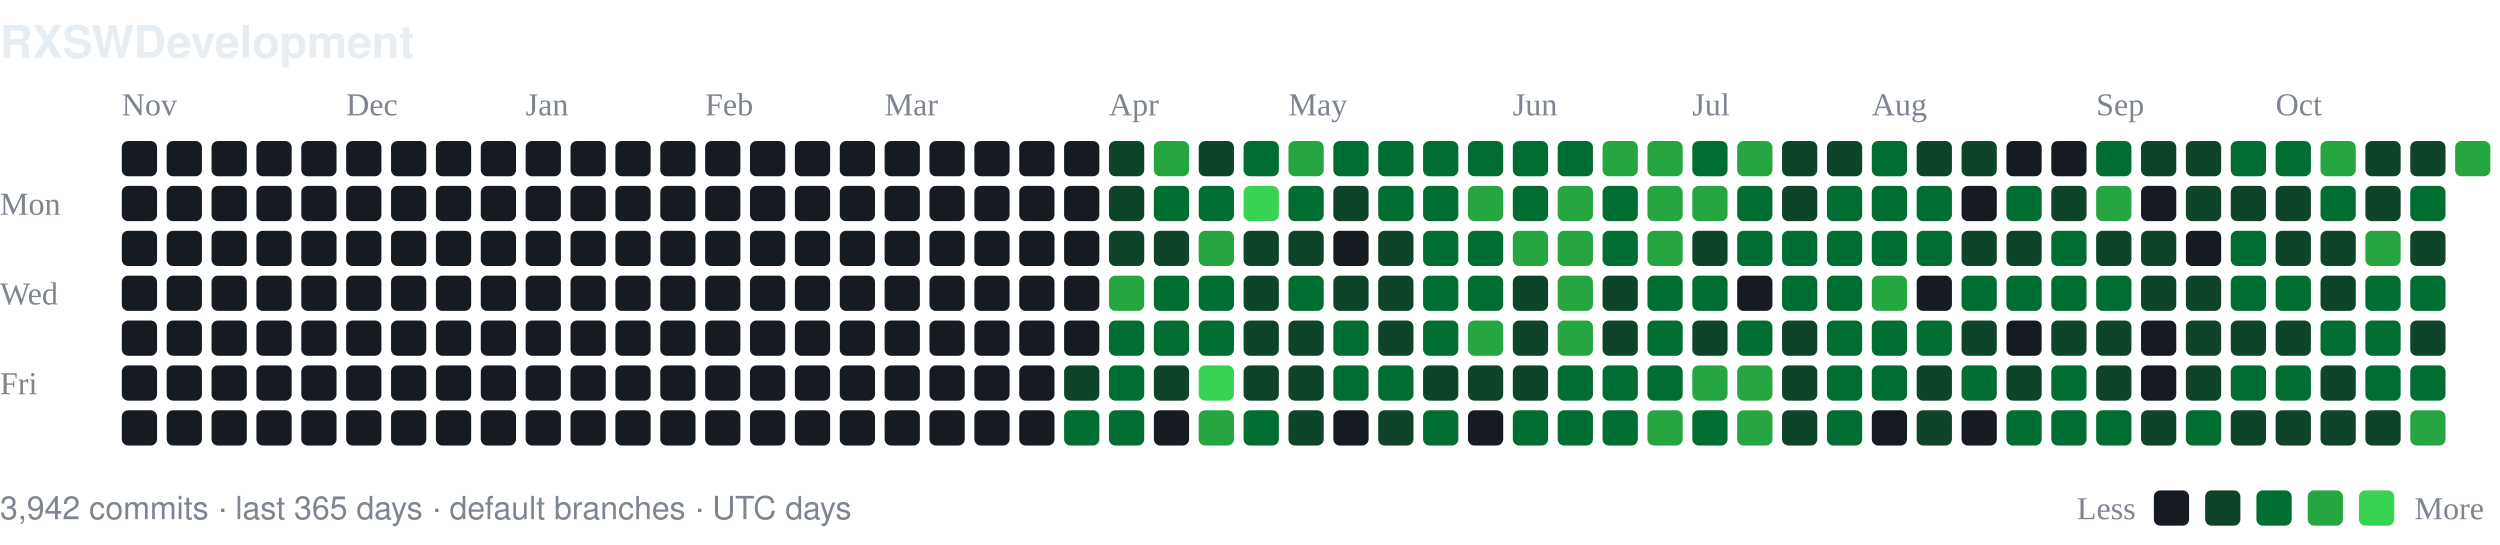
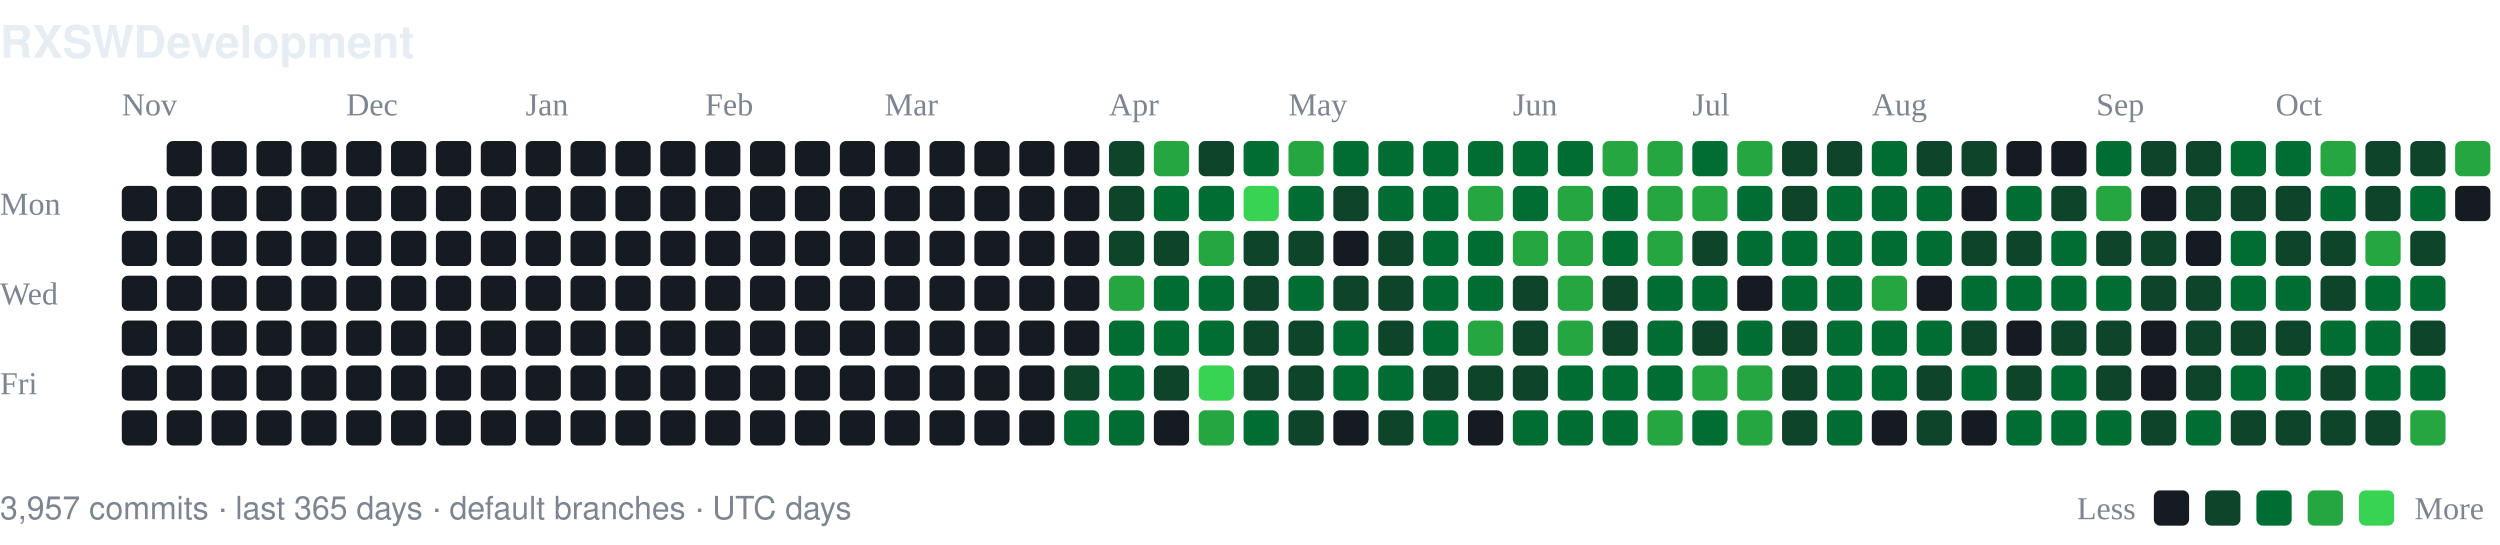
<svg xmlns="http://www.w3.org/2000/svg" width="780" height="170" viewBox="0 0 780 170" role="img">
  <text x="0" y="18" font-size="14" font-weight="600" fill="#e6edf3" font-family="ui-sans-serif,-apple-system,Segoe UI,Helvetica,Arial,sans-serif">RXSWDevelopment</text>
  <text x="0" y="67" font-size="10" fill="#7d8590">Mon</text>
  <text x="0" y="95" font-size="10" fill="#7d8590">Wed</text>
  <text x="0" y="123" font-size="10" fill="#7d8590">Fri</text>
  <text x="38" y="36" font-size="10" fill="#7d8590">Nov</text>
-   <rect x="38" y="44" width="11" height="11" rx="2" fill="#161b22" />
  <rect x="38" y="58" width="11" height="11" rx="2" fill="#161b22" />
  <rect x="38" y="72" width="11" height="11" rx="2" fill="#161b22" />
  <rect x="38" y="86" width="11" height="11" rx="2" fill="#161b22" />
  <rect x="38" y="100" width="11" height="11" rx="2" fill="#161b22" />
  <rect x="38" y="114" width="11" height="11" rx="2" fill="#161b22" />
  <rect x="38" y="128" width="11" height="11" rx="2" fill="#161b22" />
  <rect x="52" y="44" width="11" height="11" rx="2" fill="#161b22" />
  <rect x="52" y="58" width="11" height="11" rx="2" fill="#161b22" />
  <rect x="52" y="72" width="11" height="11" rx="2" fill="#161b22" />
  <rect x="52" y="86" width="11" height="11" rx="2" fill="#161b22" />
  <rect x="52" y="100" width="11" height="11" rx="2" fill="#161b22" />
  <rect x="52" y="114" width="11" height="11" rx="2" fill="#161b22" />
  <rect x="52" y="128" width="11" height="11" rx="2" fill="#161b22" />
  <rect x="66" y="44" width="11" height="11" rx="2" fill="#161b22" />
  <rect x="66" y="58" width="11" height="11" rx="2" fill="#161b22" />
  <rect x="66" y="72" width="11" height="11" rx="2" fill="#161b22" />
  <rect x="66" y="86" width="11" height="11" rx="2" fill="#161b22" />
  <rect x="66" y="100" width="11" height="11" rx="2" fill="#161b22" />
  <rect x="66" y="114" width="11" height="11" rx="2" fill="#161b22" />
  <rect x="66" y="128" width="11" height="11" rx="2" fill="#161b22" />
  <rect x="80" y="44" width="11" height="11" rx="2" fill="#161b22" />
  <rect x="80" y="58" width="11" height="11" rx="2" fill="#161b22" />
  <rect x="80" y="72" width="11" height="11" rx="2" fill="#161b22" />
  <rect x="80" y="86" width="11" height="11" rx="2" fill="#161b22" />
  <rect x="80" y="100" width="11" height="11" rx="2" fill="#161b22" />
  <rect x="80" y="114" width="11" height="11" rx="2" fill="#161b22" />
  <rect x="80" y="128" width="11" height="11" rx="2" fill="#161b22" />
  <rect x="94" y="44" width="11" height="11" rx="2" fill="#161b22" />
  <rect x="94" y="58" width="11" height="11" rx="2" fill="#161b22" />
  <rect x="94" y="72" width="11" height="11" rx="2" fill="#161b22" />
  <rect x="94" y="86" width="11" height="11" rx="2" fill="#161b22" />
  <rect x="94" y="100" width="11" height="11" rx="2" fill="#161b22" />
  <rect x="94" y="114" width="11" height="11" rx="2" fill="#161b22" />
  <rect x="94" y="128" width="11" height="11" rx="2" fill="#161b22" />
  <text x="108" y="36" font-size="10" fill="#7d8590">Dec</text>
  <rect x="108" y="44" width="11" height="11" rx="2" fill="#161b22" />
  <rect x="108" y="58" width="11" height="11" rx="2" fill="#161b22" />
  <rect x="108" y="72" width="11" height="11" rx="2" fill="#161b22" />
  <rect x="108" y="86" width="11" height="11" rx="2" fill="#161b22" />
  <rect x="108" y="100" width="11" height="11" rx="2" fill="#161b22" />
  <rect x="108" y="114" width="11" height="11" rx="2" fill="#161b22" />
  <rect x="108" y="128" width="11" height="11" rx="2" fill="#161b22" />
  <rect x="122" y="44" width="11" height="11" rx="2" fill="#161b22" />
  <rect x="122" y="58" width="11" height="11" rx="2" fill="#161b22" />
  <rect x="122" y="72" width="11" height="11" rx="2" fill="#161b22" />
  <rect x="122" y="86" width="11" height="11" rx="2" fill="#161b22" />
  <rect x="122" y="100" width="11" height="11" rx="2" fill="#161b22" />
  <rect x="122" y="114" width="11" height="11" rx="2" fill="#161b22" />
  <rect x="122" y="128" width="11" height="11" rx="2" fill="#161b22" />
  <rect x="136" y="44" width="11" height="11" rx="2" fill="#161b22" />
  <rect x="136" y="58" width="11" height="11" rx="2" fill="#161b22" />
  <rect x="136" y="72" width="11" height="11" rx="2" fill="#161b22" />
  <rect x="136" y="86" width="11" height="11" rx="2" fill="#161b22" />
  <rect x="136" y="100" width="11" height="11" rx="2" fill="#161b22" />
  <rect x="136" y="114" width="11" height="11" rx="2" fill="#161b22" />
  <rect x="136" y="128" width="11" height="11" rx="2" fill="#161b22" />
  <rect x="150" y="44" width="11" height="11" rx="2" fill="#161b22" />
  <rect x="150" y="58" width="11" height="11" rx="2" fill="#161b22" />
  <rect x="150" y="72" width="11" height="11" rx="2" fill="#161b22" />
  <rect x="150" y="86" width="11" height="11" rx="2" fill="#161b22" />
  <rect x="150" y="100" width="11" height="11" rx="2" fill="#161b22" />
  <rect x="150" y="114" width="11" height="11" rx="2" fill="#161b22" />
  <rect x="150" y="128" width="11" height="11" rx="2" fill="#161b22" />
  <text x="164" y="36" font-size="10" fill="#7d8590">Jan</text>
  <rect x="164" y="44" width="11" height="11" rx="2" fill="#161b22" />
  <rect x="164" y="58" width="11" height="11" rx="2" fill="#161b22" />
  <rect x="164" y="72" width="11" height="11" rx="2" fill="#161b22" />
  <rect x="164" y="86" width="11" height="11" rx="2" fill="#161b22" />
  <rect x="164" y="100" width="11" height="11" rx="2" fill="#161b22" />
  <rect x="164" y="114" width="11" height="11" rx="2" fill="#161b22" />
  <rect x="164" y="128" width="11" height="11" rx="2" fill="#161b22" />
  <rect x="178" y="44" width="11" height="11" rx="2" fill="#161b22" />
  <rect x="178" y="58" width="11" height="11" rx="2" fill="#161b22" />
  <rect x="178" y="72" width="11" height="11" rx="2" fill="#161b22" />
  <rect x="178" y="86" width="11" height="11" rx="2" fill="#161b22" />
  <rect x="178" y="100" width="11" height="11" rx="2" fill="#161b22" />
  <rect x="178" y="114" width="11" height="11" rx="2" fill="#161b22" />
  <rect x="178" y="128" width="11" height="11" rx="2" fill="#161b22" />
  <rect x="192" y="44" width="11" height="11" rx="2" fill="#161b22" />
  <rect x="192" y="58" width="11" height="11" rx="2" fill="#161b22" />
  <rect x="192" y="72" width="11" height="11" rx="2" fill="#161b22" />
  <rect x="192" y="86" width="11" height="11" rx="2" fill="#161b22" />
  <rect x="192" y="100" width="11" height="11" rx="2" fill="#161b22" />
  <rect x="192" y="114" width="11" height="11" rx="2" fill="#161b22" />
  <rect x="192" y="128" width="11" height="11" rx="2" fill="#161b22" />
  <rect x="206" y="44" width="11" height="11" rx="2" fill="#161b22" />
  <rect x="206" y="58" width="11" height="11" rx="2" fill="#161b22" />
  <rect x="206" y="72" width="11" height="11" rx="2" fill="#161b22" />
  <rect x="206" y="86" width="11" height="11" rx="2" fill="#161b22" />
  <rect x="206" y="100" width="11" height="11" rx="2" fill="#161b22" />
  <rect x="206" y="114" width="11" height="11" rx="2" fill="#161b22" />
  <rect x="206" y="128" width="11" height="11" rx="2" fill="#161b22" />
  <text x="220" y="36" font-size="10" fill="#7d8590">Feb</text>
  <rect x="220" y="44" width="11" height="11" rx="2" fill="#161b22" />
  <rect x="220" y="58" width="11" height="11" rx="2" fill="#161b22" />
  <rect x="220" y="72" width="11" height="11" rx="2" fill="#161b22" />
  <rect x="220" y="86" width="11" height="11" rx="2" fill="#161b22" />
  <rect x="220" y="100" width="11" height="11" rx="2" fill="#161b22" />
  <rect x="220" y="114" width="11" height="11" rx="2" fill="#161b22" />
  <rect x="220" y="128" width="11" height="11" rx="2" fill="#161b22" />
  <rect x="234" y="44" width="11" height="11" rx="2" fill="#161b22" />
  <rect x="234" y="58" width="11" height="11" rx="2" fill="#161b22" />
  <rect x="234" y="72" width="11" height="11" rx="2" fill="#161b22" />
  <rect x="234" y="86" width="11" height="11" rx="2" fill="#161b22" />
  <rect x="234" y="100" width="11" height="11" rx="2" fill="#161b22" />
  <rect x="234" y="114" width="11" height="11" rx="2" fill="#161b22" />
  <rect x="234" y="128" width="11" height="11" rx="2" fill="#161b22" />
  <rect x="248" y="44" width="11" height="11" rx="2" fill="#161b22" />
  <rect x="248" y="58" width="11" height="11" rx="2" fill="#161b22" />
  <rect x="248" y="72" width="11" height="11" rx="2" fill="#161b22" />
  <rect x="248" y="86" width="11" height="11" rx="2" fill="#161b22" />
  <rect x="248" y="100" width="11" height="11" rx="2" fill="#161b22" />
  <rect x="248" y="114" width="11" height="11" rx="2" fill="#161b22" />
  <rect x="248" y="128" width="11" height="11" rx="2" fill="#161b22" />
  <rect x="262" y="44" width="11" height="11" rx="2" fill="#161b22" />
  <rect x="262" y="58" width="11" height="11" rx="2" fill="#161b22" />
  <rect x="262" y="72" width="11" height="11" rx="2" fill="#161b22" />
  <rect x="262" y="86" width="11" height="11" rx="2" fill="#161b22" />
  <rect x="262" y="100" width="11" height="11" rx="2" fill="#161b22" />
  <rect x="262" y="114" width="11" height="11" rx="2" fill="#161b22" />
  <rect x="262" y="128" width="11" height="11" rx="2" fill="#161b22" />
  <text x="276" y="36" font-size="10" fill="#7d8590">Mar</text>
  <rect x="276" y="44" width="11" height="11" rx="2" fill="#161b22" />
  <rect x="276" y="58" width="11" height="11" rx="2" fill="#161b22" />
  <rect x="276" y="72" width="11" height="11" rx="2" fill="#161b22" />
  <rect x="276" y="86" width="11" height="11" rx="2" fill="#161b22" />
  <rect x="276" y="100" width="11" height="11" rx="2" fill="#161b22" />
  <rect x="276" y="114" width="11" height="11" rx="2" fill="#161b22" />
  <rect x="276" y="128" width="11" height="11" rx="2" fill="#161b22" />
  <rect x="290" y="44" width="11" height="11" rx="2" fill="#161b22" />
  <rect x="290" y="58" width="11" height="11" rx="2" fill="#161b22" />
  <rect x="290" y="72" width="11" height="11" rx="2" fill="#161b22" />
  <rect x="290" y="86" width="11" height="11" rx="2" fill="#161b22" />
  <rect x="290" y="100" width="11" height="11" rx="2" fill="#161b22" />
  <rect x="290" y="114" width="11" height="11" rx="2" fill="#161b22" />
  <rect x="290" y="128" width="11" height="11" rx="2" fill="#161b22" />
  <rect x="304" y="44" width="11" height="11" rx="2" fill="#161b22" />
  <rect x="304" y="58" width="11" height="11" rx="2" fill="#161b22" />
  <rect x="304" y="72" width="11" height="11" rx="2" fill="#161b22" />
  <rect x="304" y="86" width="11" height="11" rx="2" fill="#161b22" />
  <rect x="304" y="100" width="11" height="11" rx="2" fill="#161b22" />
  <rect x="304" y="114" width="11" height="11" rx="2" fill="#161b22" />
  <rect x="304" y="128" width="11" height="11" rx="2" fill="#161b22" />
  <rect x="318" y="44" width="11" height="11" rx="2" fill="#161b22" />
  <rect x="318" y="58" width="11" height="11" rx="2" fill="#161b22" />
  <rect x="318" y="72" width="11" height="11" rx="2" fill="#161b22" />
  <rect x="318" y="86" width="11" height="11" rx="2" fill="#161b22" />
  <rect x="318" y="100" width="11" height="11" rx="2" fill="#161b22" />
  <rect x="318" y="114" width="11" height="11" rx="2" fill="#161b22" />
  <rect x="318" y="128" width="11" height="11" rx="2" fill="#161b22" />
  <rect x="332" y="44" width="11" height="11" rx="2" fill="#161b22" />
  <rect x="332" y="58" width="11" height="11" rx="2" fill="#161b22" />
  <rect x="332" y="72" width="11" height="11" rx="2" fill="#161b22" />
  <rect x="332" y="86" width="11" height="11" rx="2" fill="#161b22" />
  <rect x="332" y="100" width="11" height="11" rx="2" fill="#161b22" />
  <rect x="332" y="114" width="11" height="11" rx="2" fill="#0e4429" />
  <rect x="332" y="128" width="11" height="11" rx="2" fill="#006d32" />
  <text x="346" y="36" font-size="10" fill="#7d8590">Apr</text>
  <rect x="346" y="44" width="11" height="11" rx="2" fill="#0e4429" />
  <rect x="346" y="58" width="11" height="11" rx="2" fill="#0e4429" />
  <rect x="346" y="72" width="11" height="11" rx="2" fill="#0e4429" />
  <rect x="346" y="86" width="11" height="11" rx="2" fill="#26a641" />
  <rect x="346" y="100" width="11" height="11" rx="2" fill="#006d32" />
  <rect x="346" y="114" width="11" height="11" rx="2" fill="#006d32" />
  <rect x="346" y="128" width="11" height="11" rx="2" fill="#006d32" />
  <rect x="360" y="44" width="11" height="11" rx="2" fill="#26a641" />
  <rect x="360" y="58" width="11" height="11" rx="2" fill="#006d32" />
  <rect x="360" y="72" width="11" height="11" rx="2" fill="#0e4429" />
  <rect x="360" y="86" width="11" height="11" rx="2" fill="#006d32" />
  <rect x="360" y="100" width="11" height="11" rx="2" fill="#006d32" />
  <rect x="360" y="114" width="11" height="11" rx="2" fill="#0e4429" />
  <rect x="360" y="128" width="11" height="11" rx="2" fill="#161b22" />
  <rect x="374" y="44" width="11" height="11" rx="2" fill="#0e4429" />
  <rect x="374" y="58" width="11" height="11" rx="2" fill="#006d32" />
  <rect x="374" y="72" width="11" height="11" rx="2" fill="#26a641" />
  <rect x="374" y="86" width="11" height="11" rx="2" fill="#006d32" />
  <rect x="374" y="100" width="11" height="11" rx="2" fill="#006d32" />
  <rect x="374" y="114" width="11" height="11" rx="2" fill="#39d353" />
  <rect x="374" y="128" width="11" height="11" rx="2" fill="#26a641" />
  <rect x="388" y="44" width="11" height="11" rx="2" fill="#006d32" />
  <rect x="388" y="58" width="11" height="11" rx="2" fill="#39d353" />
  <rect x="388" y="72" width="11" height="11" rx="2" fill="#0e4429" />
  <rect x="388" y="86" width="11" height="11" rx="2" fill="#0e4429" />
  <rect x="388" y="100" width="11" height="11" rx="2" fill="#0e4429" />
  <rect x="388" y="114" width="11" height="11" rx="2" fill="#0e4429" />
  <rect x="388" y="128" width="11" height="11" rx="2" fill="#006d32" />
  <text x="402" y="36" font-size="10" fill="#7d8590">May</text>
  <rect x="402" y="44" width="11" height="11" rx="2" fill="#26a641" />
  <rect x="402" y="58" width="11" height="11" rx="2" fill="#006d32" />
  <rect x="402" y="72" width="11" height="11" rx="2" fill="#0e4429" />
  <rect x="402" y="86" width="11" height="11" rx="2" fill="#006d32" />
  <rect x="402" y="100" width="11" height="11" rx="2" fill="#0e4429" />
  <rect x="402" y="114" width="11" height="11" rx="2" fill="#0e4429" />
  <rect x="402" y="128" width="11" height="11" rx="2" fill="#0e4429" />
  <rect x="416" y="44" width="11" height="11" rx="2" fill="#006d32" />
  <rect x="416" y="58" width="11" height="11" rx="2" fill="#0e4429" />
  <rect x="416" y="72" width="11" height="11" rx="2" fill="#161b22" />
  <rect x="416" y="86" width="11" height="11" rx="2" fill="#0e4429" />
  <rect x="416" y="100" width="11" height="11" rx="2" fill="#006d32" />
  <rect x="416" y="114" width="11" height="11" rx="2" fill="#006d32" />
  <rect x="416" y="128" width="11" height="11" rx="2" fill="#161b22" />
  <rect x="430" y="44" width="11" height="11" rx="2" fill="#006d32" />
  <rect x="430" y="58" width="11" height="11" rx="2" fill="#006d32" />
  <rect x="430" y="72" width="11" height="11" rx="2" fill="#0e4429" />
  <rect x="430" y="86" width="11" height="11" rx="2" fill="#0e4429" />
  <rect x="430" y="100" width="11" height="11" rx="2" fill="#0e4429" />
  <rect x="430" y="114" width="11" height="11" rx="2" fill="#006d32" />
  <rect x="430" y="128" width="11" height="11" rx="2" fill="#0e4429" />
  <rect x="444" y="44" width="11" height="11" rx="2" fill="#006d32" />
  <rect x="444" y="58" width="11" height="11" rx="2" fill="#006d32" />
  <rect x="444" y="72" width="11" height="11" rx="2" fill="#006d32" />
  <rect x="444" y="86" width="11" height="11" rx="2" fill="#006d32" />
  <rect x="444" y="100" width="11" height="11" rx="2" fill="#006d32" />
  <rect x="444" y="114" width="11" height="11" rx="2" fill="#0e4429" />
  <rect x="444" y="128" width="11" height="11" rx="2" fill="#006d32" />
  <rect x="458" y="44" width="11" height="11" rx="2" fill="#006d32" />
  <rect x="458" y="58" width="11" height="11" rx="2" fill="#26a641" />
  <rect x="458" y="72" width="11" height="11" rx="2" fill="#006d32" />
  <rect x="458" y="86" width="11" height="11" rx="2" fill="#006d32" />
  <rect x="458" y="100" width="11" height="11" rx="2" fill="#26a641" />
  <rect x="458" y="114" width="11" height="11" rx="2" fill="#0e4429" />
  <rect x="458" y="128" width="11" height="11" rx="2" fill="#161b22" />
  <text x="472" y="36" font-size="10" fill="#7d8590">Jun</text>
  <rect x="472" y="44" width="11" height="11" rx="2" fill="#006d32" />
  <rect x="472" y="58" width="11" height="11" rx="2" fill="#006d32" />
  <rect x="472" y="72" width="11" height="11" rx="2" fill="#26a641" />
  <rect x="472" y="86" width="11" height="11" rx="2" fill="#0e4429" />
  <rect x="472" y="100" width="11" height="11" rx="2" fill="#0e4429" />
  <rect x="472" y="114" width="11" height="11" rx="2" fill="#0e4429" />
  <rect x="472" y="128" width="11" height="11" rx="2" fill="#006d32" />
  <rect x="486" y="44" width="11" height="11" rx="2" fill="#006d32" />
  <rect x="486" y="58" width="11" height="11" rx="2" fill="#26a641" />
  <rect x="486" y="72" width="11" height="11" rx="2" fill="#26a641" />
  <rect x="486" y="86" width="11" height="11" rx="2" fill="#26a641" />
  <rect x="486" y="100" width="11" height="11" rx="2" fill="#26a641" />
  <rect x="486" y="114" width="11" height="11" rx="2" fill="#006d32" />
  <rect x="486" y="128" width="11" height="11" rx="2" fill="#006d32" />
  <rect x="500" y="44" width="11" height="11" rx="2" fill="#26a641" />
  <rect x="500" y="58" width="11" height="11" rx="2" fill="#006d32" />
  <rect x="500" y="72" width="11" height="11" rx="2" fill="#006d32" />
  <rect x="500" y="86" width="11" height="11" rx="2" fill="#0e4429" />
  <rect x="500" y="100" width="11" height="11" rx="2" fill="#0e4429" />
  <rect x="500" y="114" width="11" height="11" rx="2" fill="#006d32" />
  <rect x="500" y="128" width="11" height="11" rx="2" fill="#006d32" />
  <rect x="514" y="44" width="11" height="11" rx="2" fill="#26a641" />
  <rect x="514" y="58" width="11" height="11" rx="2" fill="#26a641" />
  <rect x="514" y="72" width="11" height="11" rx="2" fill="#26a641" />
  <rect x="514" y="86" width="11" height="11" rx="2" fill="#006d32" />
  <rect x="514" y="100" width="11" height="11" rx="2" fill="#006d32" />
  <rect x="514" y="114" width="11" height="11" rx="2" fill="#006d32" />
  <rect x="514" y="128" width="11" height="11" rx="2" fill="#26a641" />
  <text x="528" y="36" font-size="10" fill="#7d8590">Jul</text>
  <rect x="528" y="44" width="11" height="11" rx="2" fill="#006d32" />
  <rect x="528" y="58" width="11" height="11" rx="2" fill="#26a641" />
  <rect x="528" y="72" width="11" height="11" rx="2" fill="#0e4429" />
  <rect x="528" y="86" width="11" height="11" rx="2" fill="#006d32" />
  <rect x="528" y="100" width="11" height="11" rx="2" fill="#0e4429" />
  <rect x="528" y="114" width="11" height="11" rx="2" fill="#26a641" />
  <rect x="528" y="128" width="11" height="11" rx="2" fill="#006d32" />
  <rect x="542" y="44" width="11" height="11" rx="2" fill="#26a641" />
  <rect x="542" y="58" width="11" height="11" rx="2" fill="#006d32" />
  <rect x="542" y="72" width="11" height="11" rx="2" fill="#006d32" />
  <rect x="542" y="86" width="11" height="11" rx="2" fill="#161b22" />
  <rect x="542" y="100" width="11" height="11" rx="2" fill="#006d32" />
  <rect x="542" y="114" width="11" height="11" rx="2" fill="#26a641" />
  <rect x="542" y="128" width="11" height="11" rx="2" fill="#26a641" />
  <rect x="556" y="44" width="11" height="11" rx="2" fill="#0e4429" />
  <rect x="556" y="58" width="11" height="11" rx="2" fill="#0e4429" />
  <rect x="556" y="72" width="11" height="11" rx="2" fill="#006d32" />
  <rect x="556" y="86" width="11" height="11" rx="2" fill="#006d32" />
  <rect x="556" y="100" width="11" height="11" rx="2" fill="#0e4429" />
  <rect x="556" y="114" width="11" height="11" rx="2" fill="#0e4429" />
  <rect x="556" y="128" width="11" height="11" rx="2" fill="#0e4429" />
  <rect x="570" y="44" width="11" height="11" rx="2" fill="#0e4429" />
  <rect x="570" y="58" width="11" height="11" rx="2" fill="#006d32" />
  <rect x="570" y="72" width="11" height="11" rx="2" fill="#006d32" />
  <rect x="570" y="86" width="11" height="11" rx="2" fill="#006d32" />
  <rect x="570" y="100" width="11" height="11" rx="2" fill="#006d32" />
  <rect x="570" y="114" width="11" height="11" rx="2" fill="#006d32" />
  <rect x="570" y="128" width="11" height="11" rx="2" fill="#006d32" />
  <text x="584" y="36" font-size="10" fill="#7d8590">Aug</text>
  <rect x="584" y="44" width="11" height="11" rx="2" fill="#006d32" />
  <rect x="584" y="58" width="11" height="11" rx="2" fill="#006d32" />
  <rect x="584" y="72" width="11" height="11" rx="2" fill="#006d32" />
  <rect x="584" y="86" width="11" height="11" rx="2" fill="#26a641" />
  <rect x="584" y="100" width="11" height="11" rx="2" fill="#006d32" />
  <rect x="584" y="114" width="11" height="11" rx="2" fill="#006d32" />
  <rect x="584" y="128" width="11" height="11" rx="2" fill="#161b22" />
  <rect x="598" y="44" width="11" height="11" rx="2" fill="#0e4429" />
  <rect x="598" y="58" width="11" height="11" rx="2" fill="#006d32" />
  <rect x="598" y="72" width="11" height="11" rx="2" fill="#006d32" />
  <rect x="598" y="86" width="11" height="11" rx="2" fill="#161b22" />
  <rect x="598" y="100" width="11" height="11" rx="2" fill="#006d32" />
  <rect x="598" y="114" width="11" height="11" rx="2" fill="#0e4429" />
  <rect x="598" y="128" width="11" height="11" rx="2" fill="#0e4429" />
  <rect x="612" y="44" width="11" height="11" rx="2" fill="#0e4429" />
  <rect x="612" y="58" width="11" height="11" rx="2" fill="#161b22" />
  <rect x="612" y="72" width="11" height="11" rx="2" fill="#0e4429" />
  <rect x="612" y="86" width="11" height="11" rx="2" fill="#006d32" />
  <rect x="612" y="100" width="11" height="11" rx="2" fill="#0e4429" />
  <rect x="612" y="114" width="11" height="11" rx="2" fill="#006d32" />
  <rect x="612" y="128" width="11" height="11" rx="2" fill="#161b22" />
  <rect x="626" y="44" width="11" height="11" rx="2" fill="#161b22" />
  <rect x="626" y="58" width="11" height="11" rx="2" fill="#006d32" />
  <rect x="626" y="72" width="11" height="11" rx="2" fill="#0e4429" />
  <rect x="626" y="86" width="11" height="11" rx="2" fill="#006d32" />
  <rect x="626" y="100" width="11" height="11" rx="2" fill="#161b22" />
  <rect x="626" y="114" width="11" height="11" rx="2" fill="#0e4429" />
  <rect x="626" y="128" width="11" height="11" rx="2" fill="#006d32" />
  <rect x="640" y="44" width="11" height="11" rx="2" fill="#161b22" />
  <rect x="640" y="58" width="11" height="11" rx="2" fill="#0e4429" />
  <rect x="640" y="72" width="11" height="11" rx="2" fill="#006d32" />
  <rect x="640" y="86" width="11" height="11" rx="2" fill="#006d32" />
  <rect x="640" y="100" width="11" height="11" rx="2" fill="#0e4429" />
  <rect x="640" y="114" width="11" height="11" rx="2" fill="#006d32" />
  <rect x="640" y="128" width="11" height="11" rx="2" fill="#006d32" />
  <text x="654" y="36" font-size="10" fill="#7d8590">Sep</text>
  <rect x="654" y="44" width="11" height="11" rx="2" fill="#006d32" />
  <rect x="654" y="58" width="11" height="11" rx="2" fill="#26a641" />
  <rect x="654" y="72" width="11" height="11" rx="2" fill="#0e4429" />
  <rect x="654" y="86" width="11" height="11" rx="2" fill="#006d32" />
  <rect x="654" y="100" width="11" height="11" rx="2" fill="#0e4429" />
  <rect x="654" y="114" width="11" height="11" rx="2" fill="#0e4429" />
  <rect x="654" y="128" width="11" height="11" rx="2" fill="#006d32" />
  <rect x="668" y="44" width="11" height="11" rx="2" fill="#0e4429" />
  <rect x="668" y="58" width="11" height="11" rx="2" fill="#161b22" />
  <rect x="668" y="72" width="11" height="11" rx="2" fill="#0e4429" />
  <rect x="668" y="86" width="11" height="11" rx="2" fill="#0e4429" />
  <rect x="668" y="100" width="11" height="11" rx="2" fill="#161b22" />
  <rect x="668" y="114" width="11" height="11" rx="2" fill="#161b22" />
  <rect x="668" y="128" width="11" height="11" rx="2" fill="#0e4429" />
  <rect x="682" y="44" width="11" height="11" rx="2" fill="#0e4429" />
  <rect x="682" y="58" width="11" height="11" rx="2" fill="#0e4429" />
  <rect x="682" y="72" width="11" height="11" rx="2" fill="#161b22" />
  <rect x="682" y="86" width="11" height="11" rx="2" fill="#0e4429" />
  <rect x="682" y="100" width="11" height="11" rx="2" fill="#0e4429" />
  <rect x="682" y="114" width="11" height="11" rx="2" fill="#0e4429" />
  <rect x="682" y="128" width="11" height="11" rx="2" fill="#006d32" />
  <rect x="696" y="44" width="11" height="11" rx="2" fill="#006d32" />
  <rect x="696" y="58" width="11" height="11" rx="2" fill="#0e4429" />
  <rect x="696" y="72" width="11" height="11" rx="2" fill="#006d32" />
  <rect x="696" y="86" width="11" height="11" rx="2" fill="#006d32" />
  <rect x="696" y="100" width="11" height="11" rx="2" fill="#0e4429" />
  <rect x="696" y="114" width="11" height="11" rx="2" fill="#006d32" />
  <rect x="696" y="128" width="11" height="11" rx="2" fill="#0e4429" />
  <text x="710" y="36" font-size="10" fill="#7d8590">Oct</text>
  <rect x="710" y="44" width="11" height="11" rx="2" fill="#006d32" />
  <rect x="710" y="58" width="11" height="11" rx="2" fill="#0e4429" />
  <rect x="710" y="72" width="11" height="11" rx="2" fill="#0e4429" />
  <rect x="710" y="86" width="11" height="11" rx="2" fill="#006d32" />
  <rect x="710" y="100" width="11" height="11" rx="2" fill="#0e4429" />
  <rect x="710" y="114" width="11" height="11" rx="2" fill="#006d32" />
  <rect x="710" y="128" width="11" height="11" rx="2" fill="#0e4429" />
  <rect x="724" y="44" width="11" height="11" rx="2" fill="#26a641" />
  <rect x="724" y="58" width="11" height="11" rx="2" fill="#006d32" />
  <rect x="724" y="72" width="11" height="11" rx="2" fill="#0e4429" />
  <rect x="724" y="86" width="11" height="11" rx="2" fill="#0e4429" />
  <rect x="724" y="100" width="11" height="11" rx="2" fill="#006d32" />
  <rect x="724" y="114" width="11" height="11" rx="2" fill="#0e4429" />
  <rect x="724" y="128" width="11" height="11" rx="2" fill="#0e4429" />
  <rect x="738" y="44" width="11" height="11" rx="2" fill="#0e4429" />
  <rect x="738" y="58" width="11" height="11" rx="2" fill="#0e4429" />
  <rect x="738" y="72" width="11" height="11" rx="2" fill="#26a641" />
  <rect x="738" y="86" width="11" height="11" rx="2" fill="#006d32" />
  <rect x="738" y="100" width="11" height="11" rx="2" fill="#006d32" />
  <rect x="738" y="114" width="11" height="11" rx="2" fill="#006d32" />
  <rect x="738" y="128" width="11" height="11" rx="2" fill="#0e4429" />
  <rect x="752" y="44" width="11" height="11" rx="2" fill="#0e4429" />
  <rect x="752" y="58" width="11" height="11" rx="2" fill="#006d32" />
  <rect x="752" y="72" width="11" height="11" rx="2" fill="#0e4429" />
  <rect x="752" y="86" width="11" height="11" rx="2" fill="#006d32" />
  <rect x="752" y="100" width="11" height="11" rx="2" fill="#0e4429" />
  <rect x="752" y="114" width="11" height="11" rx="2" fill="#006d32" />
  <rect x="752" y="128" width="11" height="11" rx="2" fill="#26a641" />
  <rect x="766" y="44" width="11" height="11" rx="2" fill="#26a641" />
+   <rect x="766" y="58" width="11" height="11" rx="2" fill="#161b22" />
  <text x="648" y="162" font-size="10" fill="#7d8590">Less</text>
  <rect x="672" y="153" width="11" height="11" rx="2" fill="#161b22" />
  <rect x="688" y="153" width="11" height="11" rx="2" fill="#0e4429" />
  <rect x="704" y="153" width="11" height="11" rx="2" fill="#006d32" />
  <rect x="720" y="153" width="11" height="11" rx="2" fill="#26a641" />
  <rect x="736" y="153" width="11" height="11" rx="2" fill="#39d353" />
  <text x="775" y="162" font-size="10" fill="#7d8590" text-anchor="end">More</text>
-   <text x="0" y="162" font-size="10" fill="#7d8590" font-family="ui-sans-serif,-apple-system,Segoe UI,Helvetica,Arial,sans-serif">3,942 commits · last 365 days · default branches · UTC days</text>
+   <text x="0" y="162" font-size="10" fill="#7d8590" font-family="ui-sans-serif,-apple-system,Segoe UI,Helvetica,Arial,sans-serif">3,957 commits · last 365 days · default branches · UTC days</text>
</svg>
